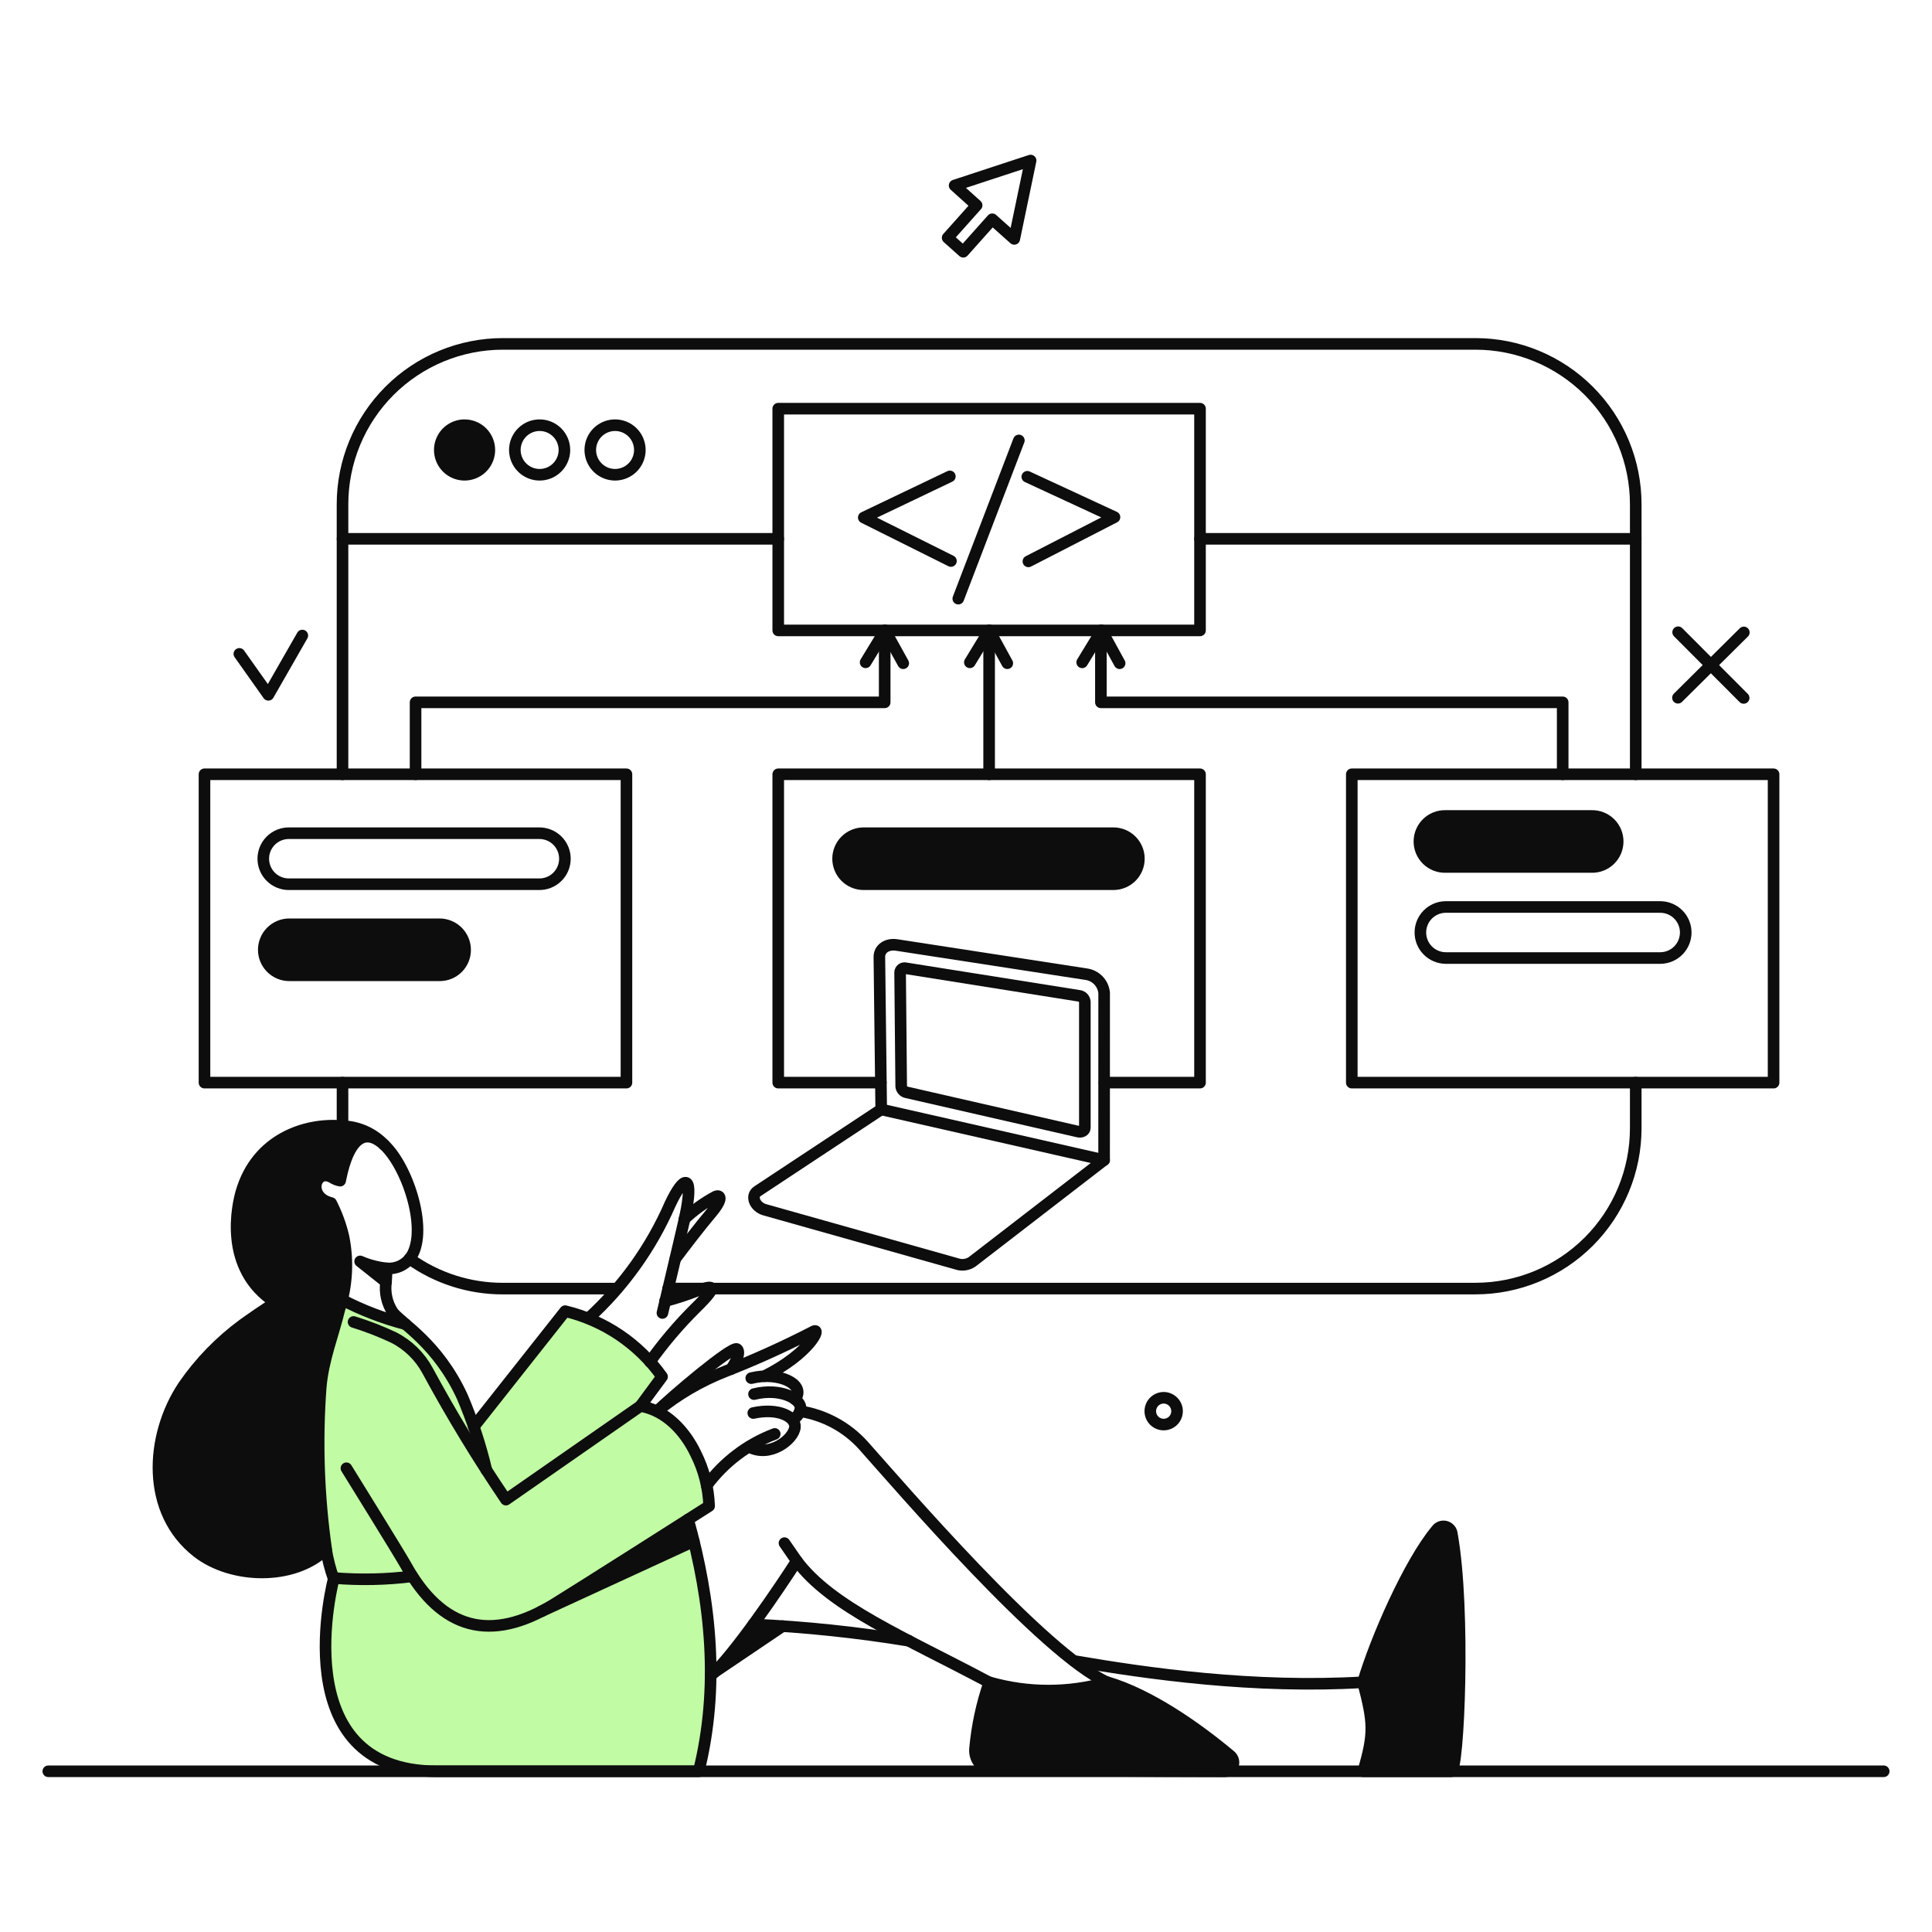
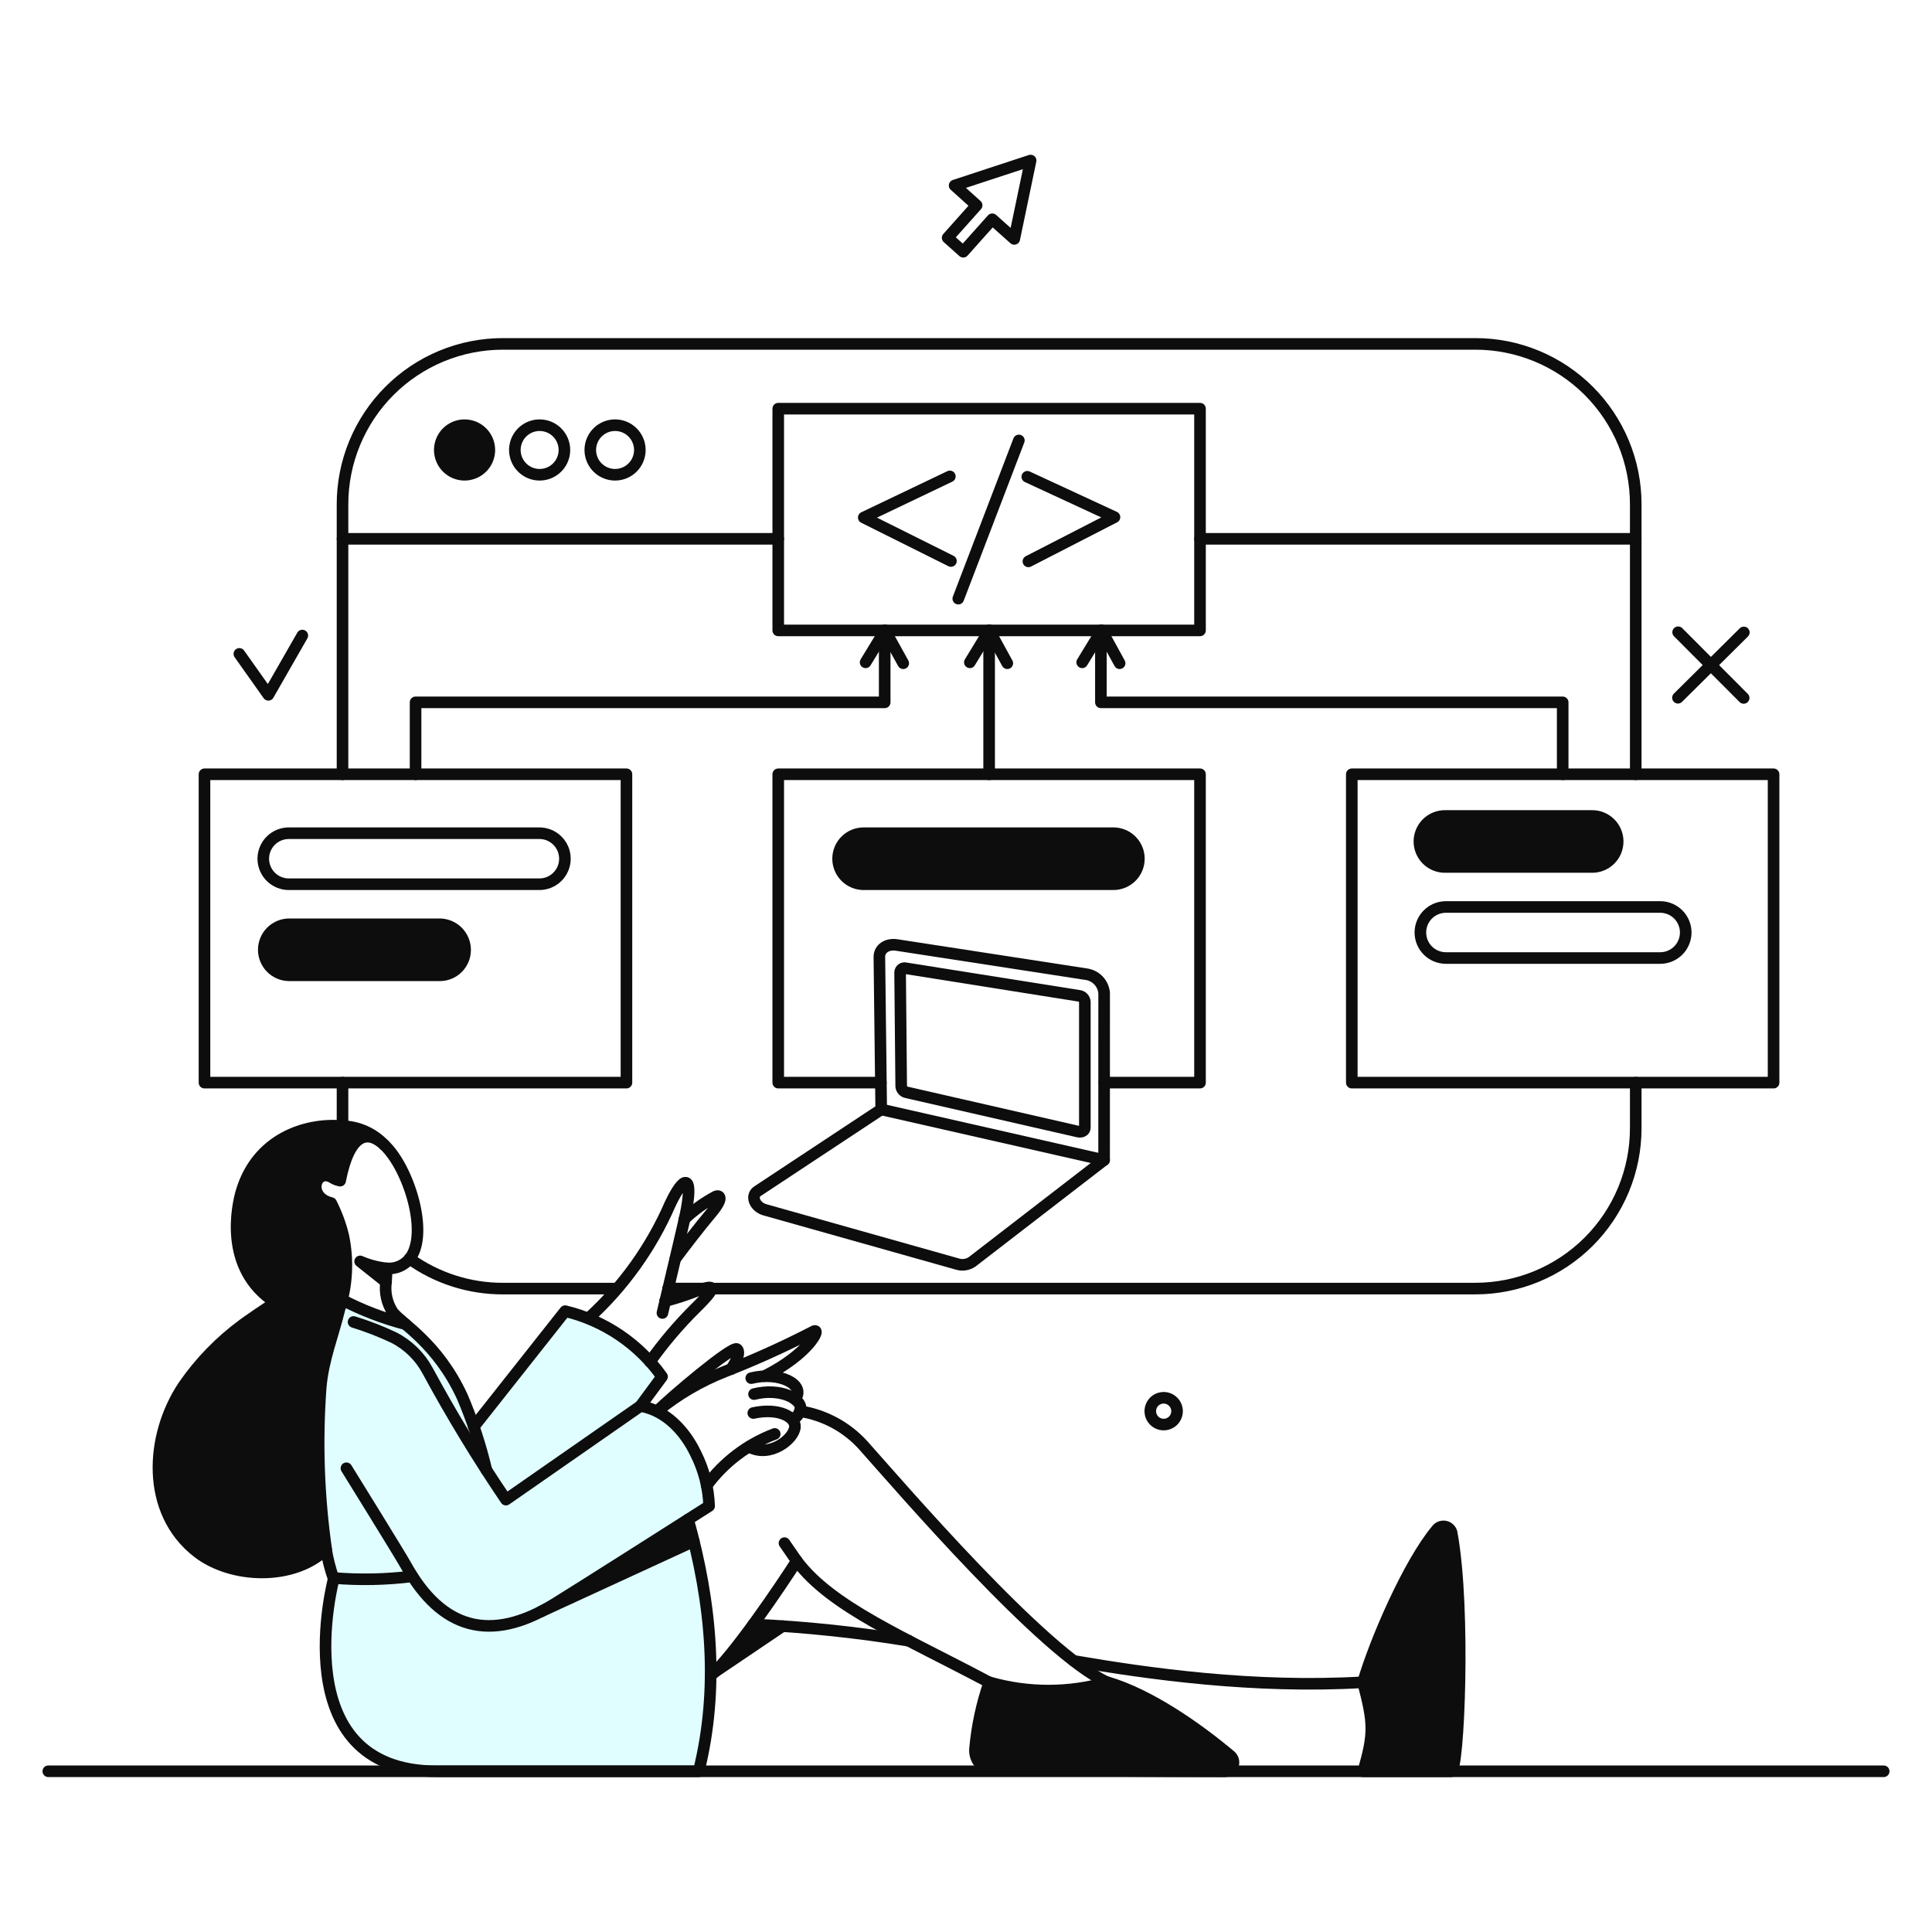
<svg xmlns="http://www.w3.org/2000/svg" width="250" height="250" viewBox="0 0 250 250" fill="none">
-   <path d="M89.85 199.42L70.09 208.516C70.612 208.255 91.797 194.909 91.797 194.909C91.797 189.99 88.442 182.926 82.915 181.965L85.694 178.165C82.689 173.914 78.24 170.9 73.177 169.685L61.35 184.649C59.816 179.417 56.727 174.779 52.491 171.348C49.626 170.6 46.853 169.533 44.226 168.166C43.101 172.644 41.758 176.001 41.476 179.566C40.976 185.769 41.085 199.066 43.186 204.316C42.711 206.24 37.344 229.183 56.534 229.206H90.42C92.847 219.436 92.153 209.176 89.85 199.42Z" fill="#C1FBA4" />
+   <path d="M89.85 199.42L70.09 208.516C70.612 208.255 91.797 194.909 91.797 194.909C91.797 189.99 88.442 182.926 82.915 181.965L85.694 178.165C82.689 173.914 78.24 170.9 73.177 169.685L61.35 184.649C59.816 179.417 56.727 174.779 52.491 171.348C49.626 170.6 46.853 169.533 44.226 168.166C43.101 172.644 41.758 176.001 41.476 179.566C40.976 185.769 41.085 199.066 43.186 204.316C42.711 206.24 37.344 229.183 56.534 229.206H90.42C92.847 219.436 92.153 209.176 89.85 199.42Z" fill="#e0fdff" />
  <path d="M46.601 163.225L49.95 165.885C49.95 165.315 49.997 164.745 50.021 164.129C48.841 164.009 47.687 163.704 46.601 163.225Z" fill="#0D0D0D" />
  <path d="M31.235 154.25C30.808 155.721 28.735 164.154 35.7 168.57C35.035 168.855 31.734 171.184 31.45 171.398C28.467 173.603 25.866 176.281 23.75 179.328C19.404 185.859 18.881 195.644 25.555 200.846C29.973 204.265 38 204.551 42.204 200.471C41.215 193.559 40.976 186.56 41.491 179.596C41.776 175.938 43.106 172.804 43.914 169.43C45.743 161.871 44.533 159.898 42.845 155.68C39.639 154.898 40.779 151.098 42.988 152.379C43.297 152.581 43.645 152.719 44.009 152.784C45.22 146.609 47.571 146.159 49.709 148.151C46.654 144.14 34.188 144.163 31.235 154.25Z" fill="#0D0D0D" />
  <path d="M89.019 196.618C72.441 207.169 71.109 207.984 70.043 208.516L89.802 199.42L89.019 196.618Z" fill="#0D0D0D" />
  <path d="M159.2 227.184C154.996 223.621 148.825 219.299 143.311 217.684C138.314 219.121 133.014 219.121 128.016 217.684C127.039 220.469 126.416 223.367 126.164 226.309C126.134 226.66 126.179 227.012 126.292 227.346C126.407 227.679 126.59 227.985 126.829 228.244C127.067 228.502 127.357 228.709 127.681 228.849C128.004 228.989 128.352 229.06 128.705 229.059C138.276 229.082 146.589 229.184 158.464 229.202C158.699 229.204 158.929 229.132 159.122 228.999C159.315 228.864 159.462 228.674 159.542 228.452C159.622 228.231 159.634 227.991 159.572 227.764C159.511 227.536 159.381 227.334 159.2 227.184Z" fill="#0D0D0D" />
  <path d="M187.866 198.517C187.849 198.291 187.761 198.075 187.615 197.901C187.469 197.726 187.273 197.601 187.053 197.544C186.833 197.486 186.6 197.499 186.388 197.58C186.175 197.661 185.993 197.806 185.866 197.995C182.304 202.2 177.981 212.175 176.366 217.684C177.741 222.958 177.839 224.263 176.39 229.204H187.765C188.75 229.298 189.625 208.327 187.866 198.517Z" fill="#0D0D0D" />
  <path d="M63.321 58.226C63.321 58.86 63.133 59.48 62.781 60.008C62.429 60.535 61.928 60.946 61.342 61.188C60.756 61.431 60.111 61.495 59.489 61.371C58.867 61.247 58.296 60.942 57.848 60.493C57.4 60.045 57.094 59.474 56.97 58.852C56.847 58.23 56.91 57.585 57.153 56.999C57.395 56.413 57.806 55.913 58.334 55.56C58.861 55.208 59.481 55.02 60.115 55.02C60.965 55.02 61.781 55.358 62.382 55.959C62.983 56.561 63.321 57.376 63.321 58.226Z" fill="#0D0D0D" />
  <path d="M144.071 107.816H111.75C110.874 107.816 110.035 108.164 109.416 108.783C108.796 109.402 108.449 110.242 108.449 111.117C108.449 111.993 108.796 112.833 109.416 113.452C110.035 114.071 110.874 114.419 111.75 114.419H144.074C144.949 114.419 145.789 114.071 146.407 113.452C147.027 112.833 147.375 111.993 147.375 111.117C147.375 110.242 147.027 109.402 146.407 108.783C145.789 108.164 144.949 107.816 144.074 107.816H144.071Z" fill="#0D0D0D" />
  <path d="M56.885 126.203H37.41C36.535 126.203 35.695 125.855 35.076 125.235C34.456 124.616 34.109 123.777 34.109 122.901C34.109 122.026 34.456 121.186 35.076 120.567C35.695 119.948 36.535 119.6 37.41 119.6H56.885C57.761 119.6 58.6 119.948 59.219 120.567C59.839 121.186 60.186 122.026 60.186 122.901C60.186 123.777 59.839 124.616 59.219 125.235C58.6 125.855 57.761 126.203 56.885 126.203Z" fill="#0D0D0D" />
  <path d="M205.964 105.585H187.035C186.596 105.576 186.16 105.655 185.753 105.817C185.344 105.979 184.973 106.221 184.659 106.529C184.346 106.836 184.098 107.203 183.928 107.607C183.758 108.012 183.67 108.447 183.67 108.886C183.67 109.324 183.758 109.759 183.928 110.164C184.098 110.568 184.346 110.935 184.659 111.243C184.973 111.55 185.344 111.792 185.753 111.954C186.16 112.116 186.596 112.195 187.035 112.186H205.964C206.403 112.195 206.839 112.116 207.246 111.954C207.655 111.792 208.026 111.55 208.34 111.243C208.653 110.935 208.901 110.568 209.071 110.164C209.241 109.759 209.329 109.324 209.329 108.886C209.329 108.447 209.241 108.012 209.071 107.607C208.901 107.203 208.653 106.836 208.34 106.529C208.026 106.221 207.655 105.979 207.246 105.817C206.839 105.655 206.403 105.576 205.964 105.585Z" fill="#0D0D0D" />
  <path d="M101.274 210.417L92.51 216.331C94.309 214.395 95.976 212.34 97.5 210.18C97.474 210.202 98.922 210.25 101.274 210.417Z" fill="#0D0D0D" />
  <path d="M52.99 162.869C56.513 165.396 60.742 166.753 65.079 166.744H79.829" stroke="#0D0D0D" stroke-width="1.5" stroke-linecap="round" stroke-linejoin="round" />
  <path d="M91.18 166.74H86.454" stroke="#0D0D0D" stroke-width="1.5" stroke-linecap="round" stroke-linejoin="round" />
  <path d="M92.059 166.741H190.906C193.632 166.743 196.332 166.206 198.851 165.164C201.37 164.12 203.659 162.591 205.586 160.664C207.514 158.736 209.042 156.447 210.086 153.929C211.129 151.41 211.665 148.71 211.664 145.984V140.092" stroke="#0D0D0D" stroke-width="1.5" stroke-linecap="round" stroke-linejoin="round" />
  <path d="M211.664 100.193V65.256C211.665 62.53 211.129 59.831 210.085 57.312C209.043 54.793 207.514 52.505 205.586 50.577C203.658 48.65 201.37 47.121 198.851 46.078C196.333 45.035 193.633 44.499 190.906 44.5H65.079C62.353 44.499 59.653 45.035 57.134 46.078C54.615 47.121 52.327 48.65 50.399 50.577C48.471 52.505 46.943 54.793 45.9 57.312C44.857 59.831 44.32 62.53 44.321 65.256V100.193" stroke="#0D0D0D" stroke-width="1.5" stroke-linecap="round" stroke-linejoin="round" />
  <path d="M44.321 145.769V140.092" stroke="#0D0D0D" stroke-width="1.5" stroke-linecap="round" stroke-linejoin="round" />
  <path d="M43.181 204.314C42.731 203.048 42.397 201.744 42.181 200.418" stroke="#0D0D0D" stroke-width="1.5" stroke-linecap="round" stroke-linejoin="round" />
  <path d="M45.75 171.062C47.529 171.611 49.268 172.285 50.951 173.081C52.809 174.03 54.335 175.521 55.326 177.356C58.425 183.087 61.81 188.66 65.468 194.052L82.876 181.94C86.177 182.511 88.634 185.177 90.025 188.092C91.09 190.202 91.682 192.521 91.759 194.884C90.463 195.72 74.055 206.144 71.642 207.615C63.489 212.587 57.135 210.877 52.5 202.509C51.764 201.179 44.829 189.992 44.829 189.992" stroke="#0D0D0D" stroke-width="1.5" stroke-linecap="round" stroke-linejoin="round" />
  <path d="M49.95 165.885L46.601 163.225C47.695 163.704 48.857 164.009 50.045 164.128" stroke="#0D0D0D" stroke-width="1.5" stroke-linecap="round" stroke-linejoin="round" />
  <path d="M62.941 190.23C62.172 186.971 61.123 183.785 59.806 180.706C56.619 173.82 52.004 171.311 50.829 169.805C50.068 168.649 49.757 167.255 49.954 165.885L50.049 164.128C50.609 164.175 51.172 164.085 51.689 163.866C52.207 163.646 52.663 163.304 53.018 162.869C55.55 159.651 52.899 151.136 49.716 148.144" stroke="#0D0D0D" stroke-width="1.5" stroke-linecap="round" stroke-linejoin="round" />
  <path d="M49.713 148.144C47.575 146.144 45.224 146.601 44.013 152.776C43.648 152.711 43.301 152.574 42.991 152.371C40.781 151.091 39.643 154.889 42.849 155.672C43.551 157.046 44.085 158.499 44.44 160C45.086 163.135 44.906 166.384 43.918 169.428C43.106 172.803 41.793 175.936 41.495 179.594C40.984 186.557 41.223 193.556 42.208 200.469C38.004 204.554 29.971 204.276 25.559 200.844C18.875 195.655 19.399 185.854 23.75 179.328C25.856 176.274 28.456 173.594 31.445 171.396C31.729 171.18 35.031 168.854 35.695 168.569C28.736 164.151 30.801 155.72 31.23 154.249C33.218 147.43 39.494 145.265 44.316 145.721C46.364 145.786 48.303 146.656 49.713 148.144Z" stroke="#0D0D0D" stroke-width="1.5" stroke-linecap="round" stroke-linejoin="round" />
  <path d="M91.956 216.856C94.969 214.184 100.923 205.381 103.103 201.981C107.533 207.946 117.09 211.886 127.969 217.679" stroke="#0D0D0D" stroke-width="1.5" stroke-linecap="round" stroke-linejoin="round" />
  <path d="M143.311 217.708C135.09 214.068 116.39 192.27 111.747 187.071C109.601 184.673 106.688 183.094 103.506 182.605" stroke="#0D0D0D" stroke-width="1.5" stroke-linecap="round" stroke-linejoin="round" />
  <path d="M89.781 199.43L70.043 208.516" stroke="#0D0D0D" stroke-width="1.5" stroke-linecap="round" stroke-linejoin="round" />
  <path d="M89.043 196.618C92.043 207.341 93.108 218.4 90.418 229.204H56.529C36.484 229.204 43.205 204.194 43.205 204.194C46.584 204.473 49.982 204.401 53.346 203.98" stroke="#0D0D0D" stroke-width="1.5" stroke-linecap="round" stroke-linejoin="round" />
  <path d="M143.311 217.684C148.821 219.299 154.976 223.645 159.2 227.184C159.381 227.334 159.511 227.536 159.574 227.764C159.635 227.991 159.625 228.232 159.544 228.454C159.464 228.675 159.316 228.865 159.122 229C158.93 229.134 158.699 229.205 158.464 229.204C146.589 229.191 138.276 229.079 128.705 229.06C128.354 229.06 128.005 228.989 127.682 228.847C127.36 228.706 127.07 228.501 126.831 228.242C126.592 227.984 126.41 227.679 126.295 227.346C126.18 227.014 126.135 226.661 126.164 226.31C126.425 223.37 127.047 220.472 128.016 217.685C133.014 219.121 138.314 219.121 143.311 217.684Z" stroke="#0D0D0D" stroke-width="1.5" stroke-linecap="round" stroke-linejoin="round" />
  <path d="M176.375 217.684C177.99 212.174 182.336 202.219 185.875 197.995C186.001 197.806 186.184 197.662 186.396 197.582C186.609 197.501 186.841 197.489 187.06 197.546C187.28 197.604 187.476 197.729 187.623 197.903C187.769 198.076 187.856 198.291 187.875 198.517C189.645 208.325 188.75 229.299 187.78 229.204H176.405C177.844 224.264 177.75 222.956 176.375 217.684Z" stroke="#0D0D0D" stroke-width="1.5" stroke-linecap="round" stroke-linejoin="round" />
  <path d="M176.375 217.684C162.244 218.515 148.516 216.568 139.016 214.934" stroke="#0D0D0D" stroke-width="1.5" stroke-linecap="round" stroke-linejoin="round" />
  <path d="M97.569 180.396C100.965 179.543 103.777 181.013 103.577 182.32C103.535 182.585 103.434 182.838 103.283 183.059C103.132 183.28 102.934 183.466 102.702 183.603" stroke="#0D0D0D" stroke-width="1.5" stroke-linecap="round" stroke-linejoin="round" />
  <path d="M97.213 178.33C100.775 177.428 104.385 179.161 102.865 181.061" stroke="#0D0D0D" stroke-width="1.5" stroke-linecap="round" stroke-linejoin="round" />
  <path d="M91.441 192.224C93.675 189.199 96.733 186.881 100.25 185.55" stroke="#0D0D0D" stroke-width="1.5" stroke-linecap="round" stroke-linejoin="round" />
  <path d="M97.474 182.843C100.775 182.13 102.984 183.365 102.865 184.671C102.722 186.239 99.615 188.686 96.927 187.213" stroke="#0D0D0D" stroke-width="1.5" stroke-linecap="round" stroke-linejoin="round" />
  <path d="M85.052 182.605C86.573 181.037 94.82 174.026 95.384 174.577C96.009 175.189 94.6 177.167 94.6 177.167" stroke="#0D0D0D" stroke-width="1.5" stroke-linecap="round" stroke-linejoin="round" />
  <path d="M85.052 182.605C87.68 180.45 90.629 178.721 93.793 177.48C97.696 175.955 101.517 174.226 105.24 172.304C106.365 171.641 104.812 175.13 98.922 178.074" stroke="#0D0D0D" stroke-width="1.5" stroke-linecap="round" stroke-linejoin="round" />
  <path d="M155.281 69.721H211.664" stroke="#0D0D0D" stroke-width="1.5" stroke-linecap="round" stroke-linejoin="round" />
  <path d="M44.321 69.721H100.704" stroke="#0D0D0D" stroke-width="1.5" stroke-linecap="round" stroke-linejoin="round" />
  <path d="M63.321 58.226C63.321 58.86 63.133 59.48 62.781 60.008C62.429 60.535 61.928 60.946 61.342 61.188C60.756 61.431 60.111 61.495 59.489 61.371C58.867 61.247 58.296 60.942 57.848 60.493C57.4 60.045 57.094 59.474 56.97 58.852C56.847 58.23 56.91 57.585 57.153 56.999C57.395 56.413 57.806 55.913 58.334 55.56C58.861 55.208 59.481 55.02 60.115 55.02C60.965 55.02 61.781 55.358 62.382 55.959C62.983 56.561 63.321 57.376 63.321 58.226Z" stroke="#0D0D0D" stroke-width="1.5" stroke-linecap="round" stroke-linejoin="round" />
  <path d="M73.035 58.226C73.035 58.86 72.847 59.48 72.495 60.008C72.142 60.535 71.642 60.946 71.056 61.188C70.47 61.431 69.825 61.495 69.203 61.371C68.581 61.247 68.01 60.942 67.562 60.493C67.113 60.045 66.808 59.474 66.684 58.852C66.56 58.23 66.624 57.585 66.866 56.999C67.109 56.413 67.52 55.913 68.047 55.56C68.575 55.208 69.195 55.02 69.829 55.02C70.679 55.02 71.494 55.358 72.095 55.959C72.697 56.561 73.035 57.376 73.035 58.226Z" stroke="#0D0D0D" stroke-width="1.5" stroke-linecap="round" stroke-linejoin="round" />
  <path d="M82.796 58.226C82.796 58.86 82.608 59.48 82.256 60.008C81.904 60.535 81.403 60.946 80.817 61.188C80.231 61.431 79.587 61.495 78.965 61.371C78.343 61.247 77.771 60.942 77.323 60.493C76.874 60.045 76.569 59.474 76.445 58.852C76.322 58.23 76.385 57.585 76.628 56.999C76.871 56.413 77.281 55.913 77.809 55.56C78.336 55.208 78.956 55.02 79.59 55.02C80.44 55.02 81.256 55.358 81.857 55.959C82.458 56.561 82.796 57.376 82.796 58.226Z" stroke="#0D0D0D" stroke-width="1.5" stroke-linecap="round" stroke-linejoin="round" />
  <path d="M61.303 184.625L73.13 169.663C78.199 170.876 82.656 173.889 85.67 178.141L82.868 181.941" stroke="#0D0D0D" stroke-width="1.5" stroke-linecap="round" stroke-linejoin="round" />
  <path d="M85.718 169.899C87.261 163.296 88.564 158.024 88.853 156.409C89.649 151.966 88.478 152.066 86.715 155.815C84.273 161.429 80.671 166.464 76.146 170.587" stroke="#0D0D0D" stroke-width="1.5" stroke-linecap="round" stroke-linejoin="round" />
  <path d="M88.568 157.74C89.783 156.587 91.149 155.605 92.629 154.819C93.058 154.63 93.795 154.892 91.94 157.069C90.708 158.519 88.449 161.444 87.404 162.864" stroke="#0D0D0D" stroke-width="1.5" stroke-linecap="round" stroke-linejoin="round" />
  <path d="M86.05 168.375C87.46 168.004 88.848 167.551 90.206 167.02C91.89 166.467 93.479 165.875 89.969 169.3C87.822 171.435 85.86 173.746 84.103 176.211" stroke="#0D0D0D" stroke-width="1.5" stroke-linecap="round" stroke-linejoin="round" />
  <path d="M142.875 128.48C142.818 127.871 142.555 127.299 142.13 126.859C141.705 126.419 141.143 126.135 140.536 126.056L116.023 122.28C114.764 122.09 113.773 122.78 113.79 123.849L114.028 143.561L98.044 154.125C97.094 154.719 97.64 156.167 98.97 156.547L123.813 163.547C124.139 163.659 124.487 163.694 124.829 163.647C125.171 163.602 125.498 163.479 125.784 163.286L142.871 150.105L142.875 128.48Z" stroke="#0D0D0D" stroke-width="1.5" stroke-linecap="round" stroke-linejoin="round" />
  <path d="M142.871 150.115L114.027 143.561" stroke="#0D0D0D" stroke-width="1.5" stroke-linecap="round" stroke-linejoin="round" />
  <path d="M139.535 146.434C139.963 146.53 140.379 146.315 140.379 145.934V129.642C140.365 129.445 140.283 129.258 140.146 129.115C140.009 128.971 139.826 128.881 139.629 128.859L117.209 125.296C117.125 125.271 117.038 125.266 116.952 125.281C116.866 125.295 116.785 125.329 116.714 125.379C116.643 125.429 116.585 125.495 116.543 125.571C116.501 125.648 116.477 125.732 116.473 125.819L116.615 140.593C116.637 140.779 116.718 140.954 116.846 141.09C116.974 141.228 117.143 141.319 117.328 141.353L139.535 146.434Z" stroke="#0D0D0D" stroke-width="1.5" stroke-linecap="round" stroke-linejoin="round" />
  <path d="M81.063 140.092H26.461V100.192H81.063V140.092Z" stroke="#0D0D0D" stroke-width="1.5" stroke-linecap="round" stroke-linejoin="round" />
  <path d="M113.98 140.092H100.704V100.192H155.281V140.092H142.907" stroke="#0D0D0D" stroke-width="1.5" stroke-linecap="round" stroke-linejoin="round" />
  <path d="M229.5 140.092H174.922V100.192H229.5V140.092Z" stroke="#0D0D0D" stroke-width="1.5" stroke-linecap="round" stroke-linejoin="round" />
  <path d="M155.281 81.574H100.704V52.883H155.281V81.574Z" stroke="#0D0D0D" stroke-width="1.5" stroke-linecap="round" stroke-linejoin="round" />
  <path d="M127.993 81.574V100.192" stroke="#0D0D0D" stroke-width="1.5" stroke-linecap="round" stroke-linejoin="round" />
  <path d="M142.456 81.574V90.882H202.211V100.192" stroke="#0D0D0D" stroke-width="1.5" stroke-linecap="round" stroke-linejoin="round" />
  <path d="M114.479 81.574V90.882H53.774V100.192" stroke="#0D0D0D" stroke-width="1.5" stroke-linecap="round" stroke-linejoin="round" />
  <path d="M123.052 72.595L111.771 66.968L122.91 61.646" stroke="#0D0D0D" stroke-width="1.5" stroke-linecap="round" stroke-linejoin="round" />
  <path d="M133.075 72.642L144.214 66.919L132.932 61.694" stroke="#0D0D0D" stroke-width="1.5" stroke-linecap="round" stroke-linejoin="round" />
  <path d="M131.84 56.992L124.002 77.464" stroke="#0D0D0D" stroke-width="1.5" stroke-linecap="round" stroke-linejoin="round" />
  <path d="M69.734 114.419C70.173 114.427 70.609 114.348 71.017 114.186C71.425 114.024 71.796 113.782 72.109 113.475C72.423 113.168 72.672 112.801 72.842 112.396C73.012 111.991 73.099 111.557 73.099 111.118C73.099 110.679 73.012 110.245 72.842 109.84C72.672 109.435 72.423 109.068 72.109 108.761C71.796 108.454 71.425 108.212 71.017 108.05C70.609 107.888 70.173 107.809 69.734 107.817H37.434C36.995 107.809 36.559 107.888 36.151 108.05C35.743 108.212 35.371 108.454 35.058 108.761C34.745 109.068 34.496 109.435 34.326 109.84C34.156 110.245 34.068 110.679 34.068 111.118C34.068 111.557 34.156 111.991 34.326 112.396C34.496 112.801 34.745 113.168 35.058 113.475C35.371 113.782 35.743 114.024 36.151 114.186C36.559 114.348 36.995 114.427 37.434 114.419H69.734Z" stroke="#0D0D0D" stroke-width="1.5" stroke-linecap="round" stroke-linejoin="round" />
  <path d="M144.071 107.816C144.946 107.816 145.786 108.164 146.405 108.783C147.025 109.402 147.372 110.242 147.372 111.117C147.372 111.993 147.025 112.833 146.405 113.452C145.786 114.071 144.946 114.419 144.071 114.419H111.75C110.874 114.419 110.035 114.071 109.416 113.452C108.796 112.833 108.449 111.993 108.449 111.117C108.449 110.242 108.796 109.402 109.416 108.783C110.035 108.164 110.874 107.816 111.75 107.816H144.071Z" stroke="#0D0D0D" stroke-width="1.5" stroke-linecap="round" stroke-linejoin="round" />
  <path d="M56.885 119.6C57.763 119.603 58.604 119.955 59.223 120.578C59.843 121.201 60.189 122.044 60.186 122.922C60.187 123.355 60.101 123.784 59.935 124.183C59.769 124.582 59.526 124.945 59.219 125.25C58.912 125.555 58.548 125.796 58.147 125.96C57.747 126.123 57.318 126.205 56.885 126.203H37.434C36.558 126.203 35.718 125.855 35.099 125.235C34.48 124.616 34.132 123.777 34.132 122.901C34.132 122.026 34.48 121.186 35.099 120.567C35.718 119.948 36.558 119.6 37.434 119.6H56.885Z" stroke="#0D0D0D" stroke-width="1.5" stroke-linecap="round" stroke-linejoin="round" />
  <path d="M205.964 105.585C206.403 105.576 206.839 105.655 207.246 105.817C207.655 105.979 208.026 106.221 208.34 106.529C208.653 106.836 208.901 107.203 209.071 107.607C209.241 108.012 209.329 108.447 209.329 108.886C209.329 109.324 209.241 109.759 209.071 110.164C208.901 110.568 208.653 110.935 208.34 111.242C208.026 111.55 207.655 111.792 207.246 111.954C206.839 112.116 206.403 112.195 205.964 112.186H187.035C186.596 112.195 186.16 112.116 185.753 111.954C185.344 111.792 184.973 111.55 184.659 111.242C184.346 110.935 184.098 110.568 183.928 110.164C183.758 109.759 183.67 109.324 183.67 108.886C183.67 108.447 183.758 108.012 183.928 107.607C184.098 107.203 184.346 106.836 184.659 106.529C184.973 106.221 185.344 105.979 185.753 105.817C186.16 105.655 186.596 105.576 187.035 105.585H205.964Z" stroke="#0D0D0D" stroke-width="1.5" stroke-linecap="round" stroke-linejoin="round" />
  <path d="M214.894 117.364C215.759 117.38 216.581 117.736 217.188 118.353C217.793 118.971 218.133 119.801 218.133 120.666C218.133 121.53 217.793 122.361 217.188 122.978C216.581 123.595 215.759 123.951 214.894 123.967H187.035C186.17 123.951 185.348 123.595 184.741 122.978C184.136 122.361 183.796 121.53 183.796 120.666C183.796 119.801 184.136 118.971 184.741 118.353C185.348 117.736 186.17 117.38 187.035 117.364H214.894Z" stroke="#0D0D0D" stroke-width="1.5" stroke-linecap="round" stroke-linejoin="round" />
  <path d="M112.009 85.705L114.526 81.574L116.878 85.824" stroke="#0D0D0D" stroke-width="1.5" stroke-linecap="round" stroke-linejoin="round" />
  <path d="M125.499 85.705L128.016 81.574L130.344 85.824" stroke="#0D0D0D" stroke-width="1.5" stroke-linecap="round" stroke-linejoin="round" />
  <path d="M140.034 85.705L142.551 81.574L144.879 85.824" stroke="#0D0D0D" stroke-width="1.5" stroke-linecap="round" stroke-linejoin="round" />
  <path d="M225.652 81.834L217.126 90.289" stroke="#0D0D0D" stroke-width="1.5" stroke-linecap="round" stroke-linejoin="round" />
  <path d="M225.629 90.312L217.15 81.811" stroke="#0D0D0D" stroke-width="1.5" stroke-linecap="round" stroke-linejoin="round" />
  <path d="M30.974 84.612L34.726 89.909L39.12 82.237" stroke="#0D0D0D" stroke-width="1.5" stroke-linecap="round" stroke-linejoin="round" />
  <path d="M52.468 171.349C49.602 170.599 46.83 169.531 44.203 168.165" stroke="#0D0D0D" stroke-width="1.5" stroke-linecap="round" stroke-linejoin="round" />
  <path d="M128.444 22.387L123.528 24.003L126.377 26.567L122.625 30.771L124.644 32.576L128.396 28.372L131.246 30.914L133.36 20.773L128.444 22.387Z" stroke="#0D0D0D" stroke-width="1.5" stroke-linecap="round" stroke-linejoin="round" />
  <path d="M152.313 182.605C152.313 182.948 152.211 183.283 152.02 183.569C151.83 183.854 151.559 184.075 151.243 184.206C150.925 184.338 150.576 184.373 150.24 184.305C149.904 184.239 149.595 184.074 149.353 183.831C149.11 183.589 148.945 183.28 148.879 182.944C148.811 182.608 148.846 182.259 148.978 181.941C149.109 181.625 149.33 181.354 149.615 181.164C149.901 180.973 150.236 180.871 150.579 180.871C151.038 180.874 151.478 181.058 151.801 181.383C152.126 181.706 152.31 182.146 152.313 182.605Z" stroke="#0D0D0D" stroke-width="1.5" stroke-linecap="round" stroke-linejoin="round" />
  <path d="M6.25 229.203H243.75" stroke="#0D0D0D" stroke-width="1.5" stroke-linecap="round" stroke-linejoin="round" />
  <path d="M101.274 210.418L92.486 216.355" stroke="#0D0D0D" stroke-width="1.5" stroke-linecap="round" stroke-linejoin="round" />
  <path d="M97.474 210.203C104.223 210.515 110.947 211.221 117.614 212.318" stroke="#0D0D0D" stroke-width="1.5" stroke-linecap="round" stroke-linejoin="round" />
  <path d="M103.102 201.986L101.511 199.681" stroke="#0D0D0D" stroke-width="1.5" stroke-linecap="round" stroke-linejoin="round" />
</svg>
